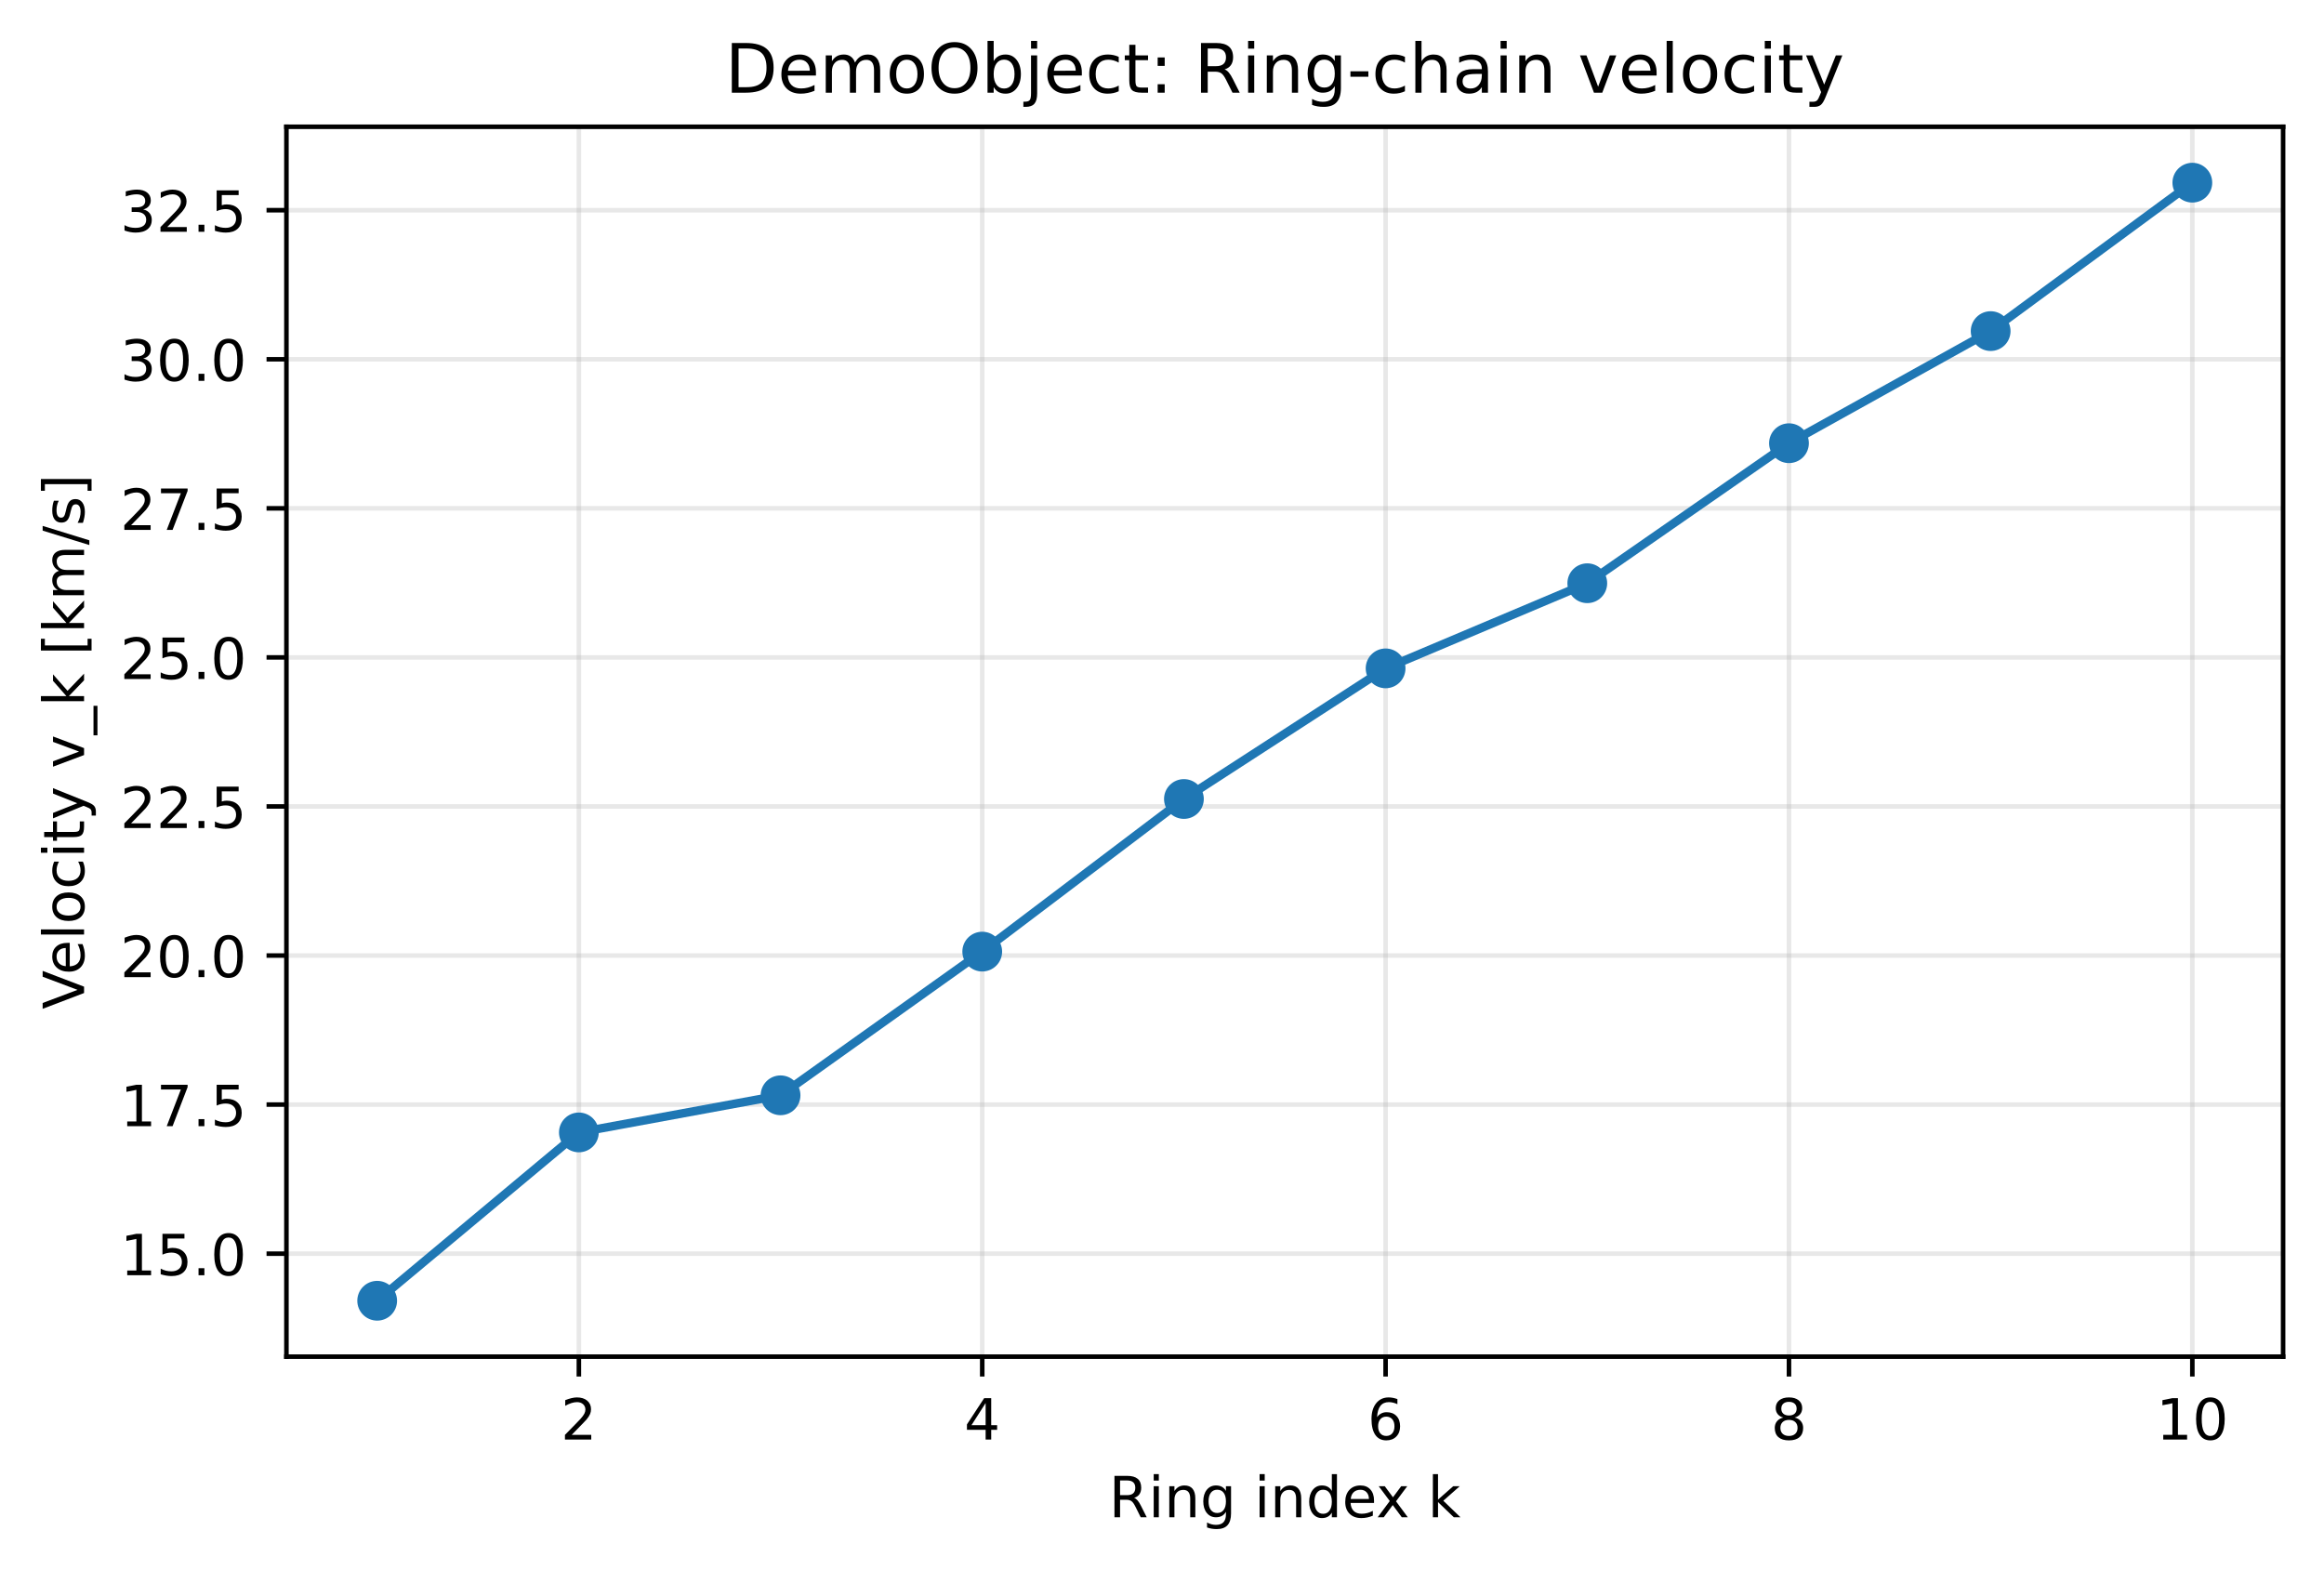
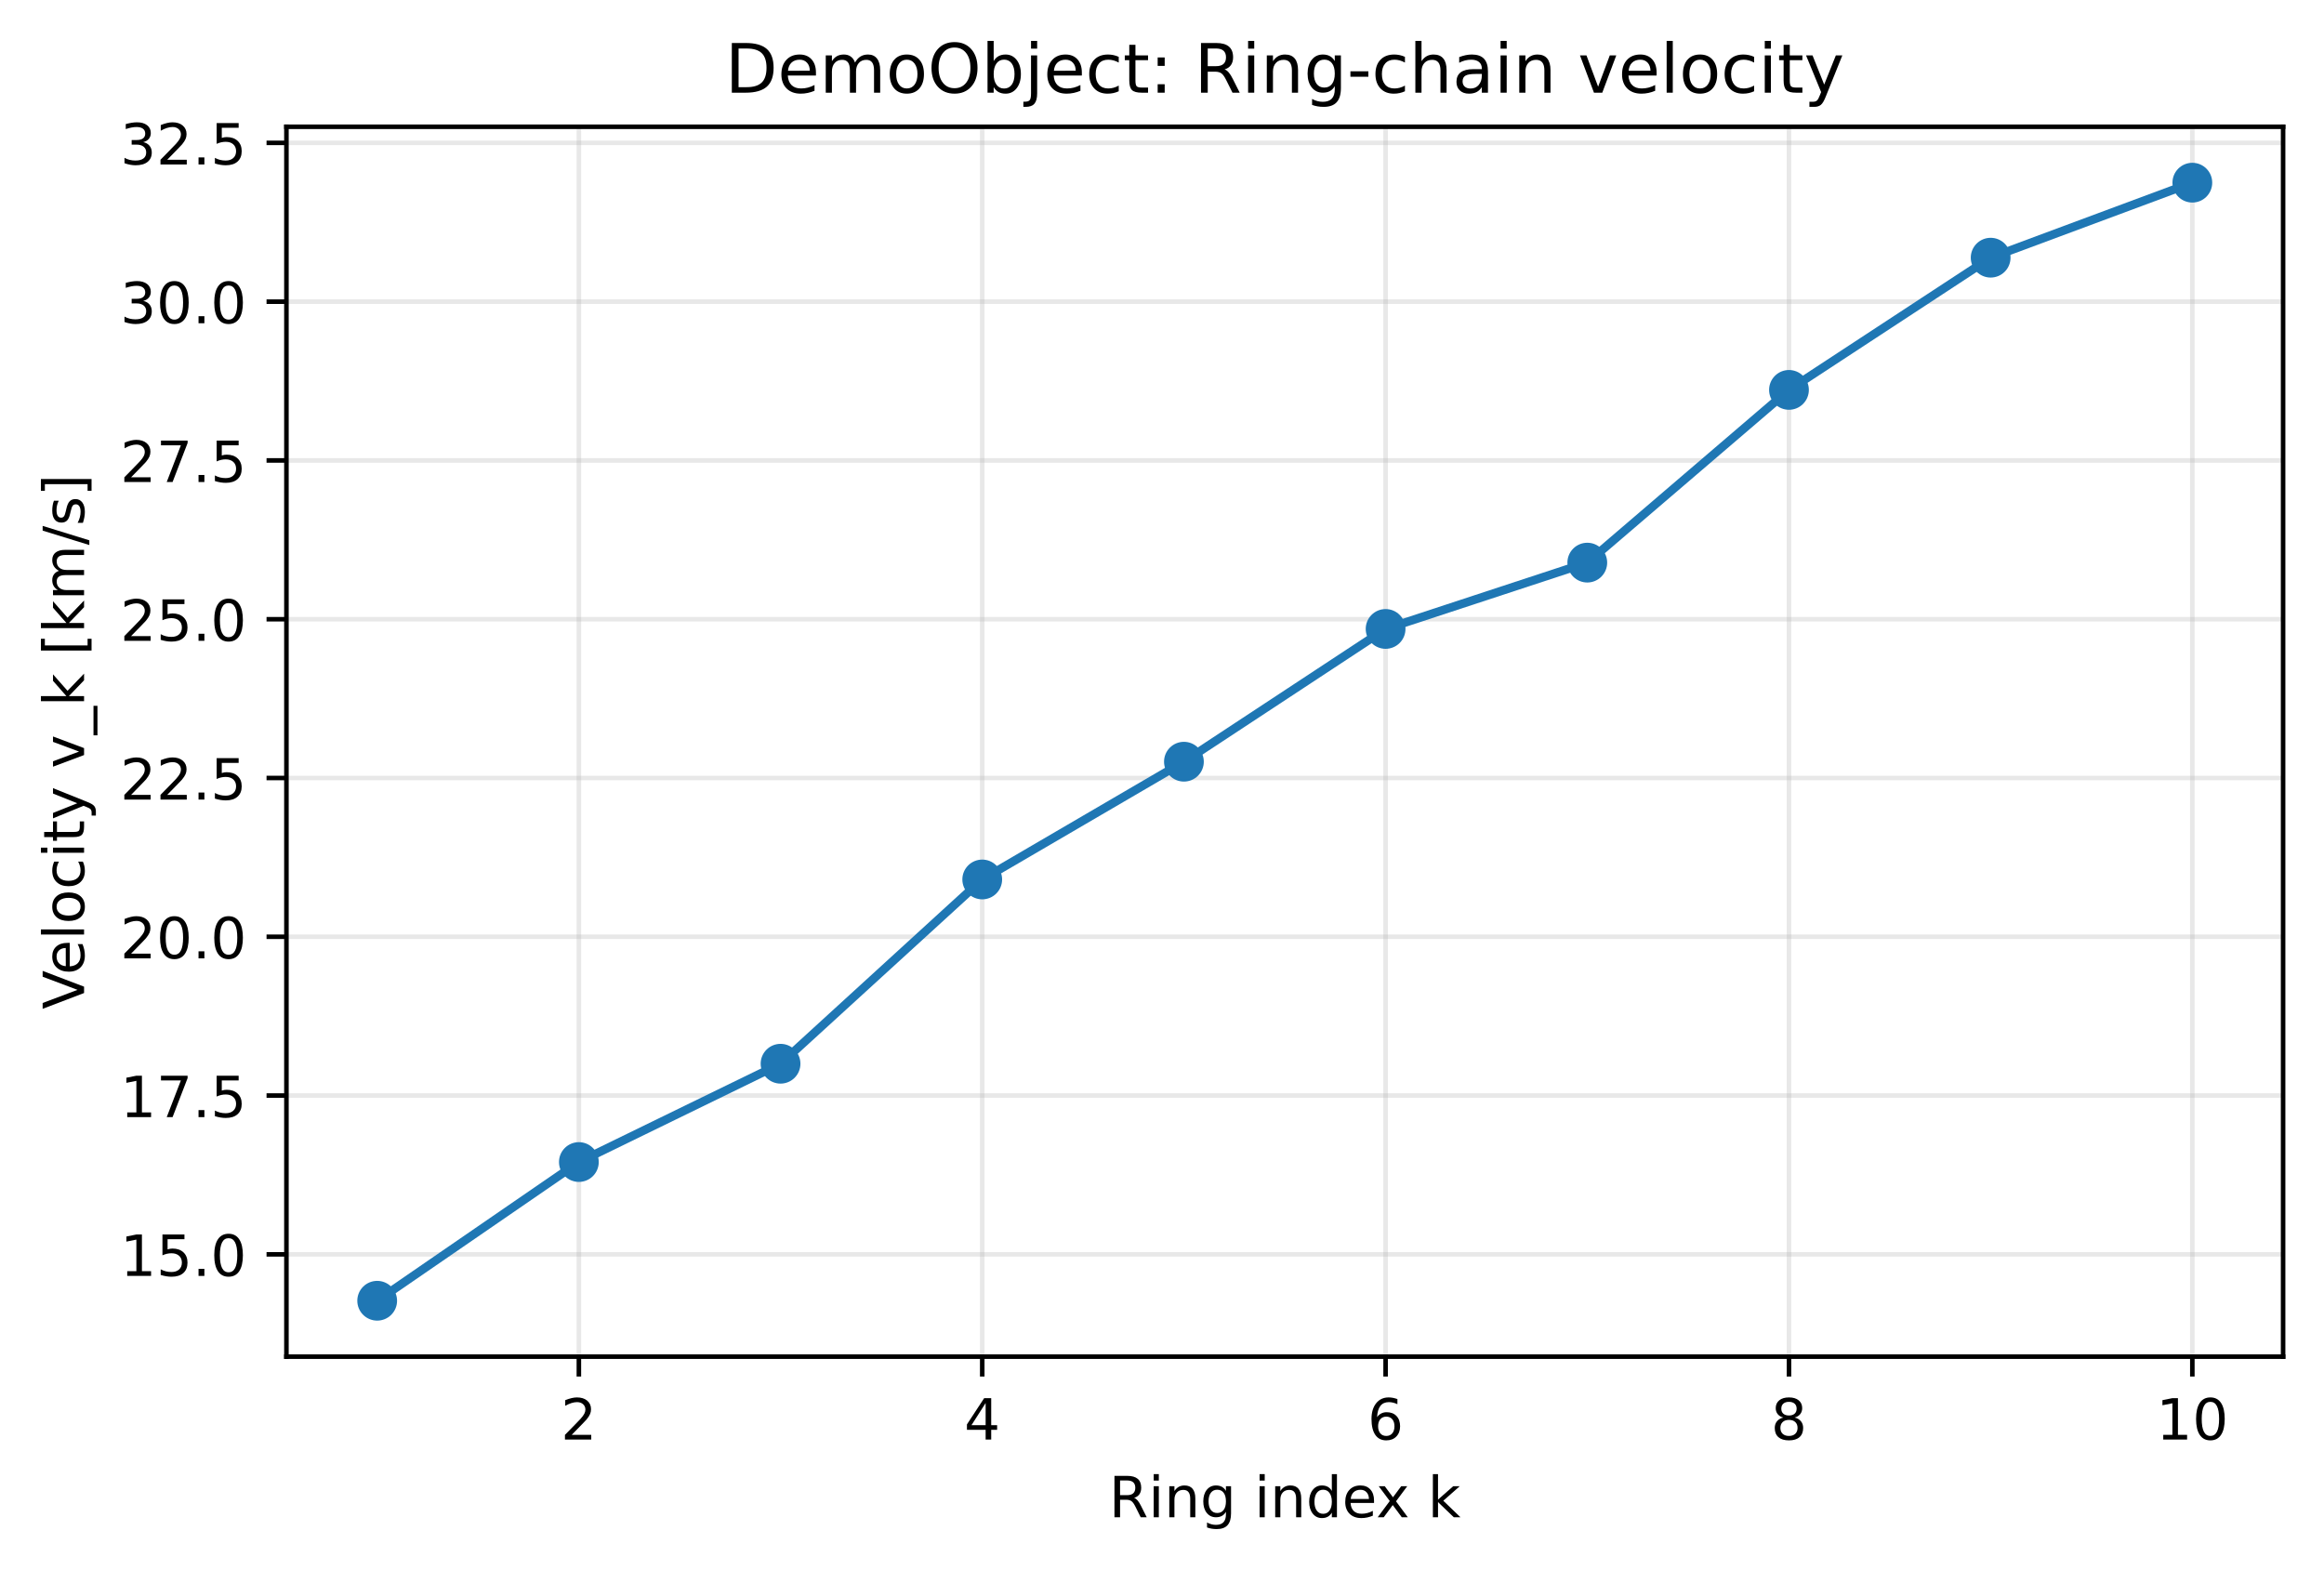
<svg xmlns="http://www.w3.org/2000/svg" xmlns:xlink="http://www.w3.org/1999/xlink" width="409.118pt" height="276.396pt" viewBox="0 0 409.118 276.396" version="1.1">
  <defs>
    <style type="text/css">*{stroke-linejoin: round; stroke-linecap: butt}</style>
  </defs>
  <g id="figure_1">
    <g id="patch_1">
      <path d="M 0 276.396  L 409.118 276.396  L 409.118 0  L 0 0  z " style="fill: #ffffff" />
    </g>
    <g id="axes_1">
      <g id="patch_2">
        <path d="M 50.422 238.84  L 401.918 238.84  L 401.918 22.318  L 50.422 22.318  z " style="fill: #ffffff" />
      </g>
      <g id="matplotlib.axis_1">
        <g id="xtick_1">
          <g id="line2d_1">
-             <path d="M 101.904 238.84  L 101.904 22.318  " clip-path="url(#pb5d3755592)" style="fill: none; stroke: #b0b0b0; stroke-opacity: 0.3; stroke-width: 0.8; stroke-linecap: square" />
+             <path d="M 101.904 238.84  L 101.904 22.318  " clip-path="url(#p0040f9e43a)" style="fill: none; stroke: #b0b0b0; stroke-opacity: 0.3; stroke-width: 0.8; stroke-linecap: square" />
          </g>
          <g id="line2d_2">
            <defs>
-               <path id="m903dc13c29" d="M 0 0  L 0 3.5  " style="stroke: #000000; stroke-width: 0.8" />
+               <path id="m82c2905ce2" d="M 0 0  L 0 3.5  " style="stroke: #000000; stroke-width: 0.8" />
            </defs>
            <g>
-               <use xlink:href="#m903dc13c29" x="101.904" y="238.84" style="stroke: #000000; stroke-width: 0.8" />
+               <use xlink:href="#m82c2905ce2" x="101.904" y="238.84" style="stroke: #000000; stroke-width: 0.8" />
            </g>
          </g>
          <g id="text_1">
            <g transform="translate(98.72237 253.4381) scale(0.1 -0.1)">
              <defs>
                <path id="DejaVuSans-32" d="M 1228 531  L 3431 531  L 3431 0  L 469 0  L 469 531  Q 828 903 1448 1529  Q 2069 2156 2228 2338  Q 2531 2678 2651 2914  Q 2772 3150 2772 3378  Q 2772 3750 2511 3984  Q 2250 4219 1831 4219  Q 1534 4219 1204 4116  Q 875 4013 500 3803  L 500 4441  Q 881 4594 1212 4672  Q 1544 4750 1819 4750  Q 2544 4750 2975 4387  Q 3406 4025 3406 3419  Q 3406 3131 3298 2873  Q 3191 2616 2906 2266  Q 2828 2175 2409 1742  Q 1991 1309 1228 531  z " transform="scale(0.015625)" />
              </defs>
              <use xlink:href="#DejaVuSans-32" />
            </g>
          </g>
        </g>
        <g id="xtick_2">
          <g id="line2d_3">
-             <path d="M 172.913 238.84  L 172.913 22.318  " clip-path="url(#pb5d3755592)" style="fill: none; stroke: #b0b0b0; stroke-opacity: 0.3; stroke-width: 0.8; stroke-linecap: square" />
+             <path d="M 172.913 238.84  L 172.913 22.318  " clip-path="url(#p0040f9e43a)" style="fill: none; stroke: #b0b0b0; stroke-opacity: 0.3; stroke-width: 0.8; stroke-linecap: square" />
          </g>
          <g id="line2d_4">
            <g>
-               <use xlink:href="#m903dc13c29" x="172.913" y="238.84" style="stroke: #000000; stroke-width: 0.8" />
+               <use xlink:href="#m82c2905ce2" x="172.913" y="238.84" style="stroke: #000000; stroke-width: 0.8" />
            </g>
          </g>
          <g id="text_2">
            <g transform="translate(169.7317 253.4381) scale(0.1 -0.1)">
              <defs>
                <path id="DejaVuSans-34" d="M 2419 4116  L 825 1625  L 2419 1625  L 2419 4116  z M 2253 4666  L 3047 4666  L 3047 1625  L 3713 1625  L 3713 1100  L 3047 1100  L 3047 0  L 2419 0  L 2419 1100  L 313 1100  L 313 1709  L 2253 4666  z " transform="scale(0.015625)" />
              </defs>
              <use xlink:href="#DejaVuSans-34" />
            </g>
          </g>
        </g>
        <g id="xtick_3">
          <g id="line2d_5">
-             <path d="M 243.922 238.84  L 243.922 22.318  " clip-path="url(#pb5d3755592)" style="fill: none; stroke: #b0b0b0; stroke-opacity: 0.3; stroke-width: 0.8; stroke-linecap: square" />
+             <path d="M 243.922 238.84  L 243.922 22.318  " clip-path="url(#p0040f9e43a)" style="fill: none; stroke: #b0b0b0; stroke-opacity: 0.3; stroke-width: 0.8; stroke-linecap: square" />
          </g>
          <g id="line2d_6">
            <g>
-               <use xlink:href="#m903dc13c29" x="243.922" y="238.84" style="stroke: #000000; stroke-width: 0.8" />
+               <use xlink:href="#m82c2905ce2" x="243.922" y="238.84" style="stroke: #000000; stroke-width: 0.8" />
            </g>
          </g>
          <g id="text_3">
            <g transform="translate(240.741 253.4381) scale(0.1 -0.1)">
              <defs>
                <path id="DejaVuSans-36" d="M 2113 2584  Q 1688 2584 1439 2293  Q 1191 2003 1191 1497  Q 1191 994 1439 701  Q 1688 409 2113 409  Q 2538 409 2786 701  Q 3034 994 3034 1497  Q 3034 2003 2786 2293  Q 2538 2584 2113 2584  z M 3366 4563  L 3366 3988  Q 3128 4100 2886 4159  Q 2644 4219 2406 4219  Q 1781 4219 1451 3797  Q 1122 3375 1075 2522  Q 1259 2794 1537 2939  Q 1816 3084 2150 3084  Q 2853 3084 3261 2657  Q 3669 2231 3669 1497  Q 3669 778 3244 343  Q 2819 -91 2113 -91  Q 1303 -91 875 529  Q 447 1150 447 2328  Q 447 3434 972 4092  Q 1497 4750 2381 4750  Q 2619 4750 2861 4703  Q 3103 4656 3366 4563  z " transform="scale(0.015625)" />
              </defs>
              <use xlink:href="#DejaVuSans-36" />
            </g>
          </g>
        </g>
        <g id="xtick_4">
          <g id="line2d_7">
-             <path d="M 314.932 238.84  L 314.932 22.318  " clip-path="url(#pb5d3755592)" style="fill: none; stroke: #b0b0b0; stroke-opacity: 0.3; stroke-width: 0.8; stroke-linecap: square" />
+             <path d="M 314.932 238.84  L 314.932 22.318  " clip-path="url(#p0040f9e43a)" style="fill: none; stroke: #b0b0b0; stroke-opacity: 0.3; stroke-width: 0.8; stroke-linecap: square" />
          </g>
          <g id="line2d_8">
            <g>
-               <use xlink:href="#m903dc13c29" x="314.932" y="238.84" style="stroke: #000000; stroke-width: 0.8" />
+               <use xlink:href="#m82c2905ce2" x="314.932" y="238.84" style="stroke: #000000; stroke-width: 0.8" />
            </g>
          </g>
          <g id="text_4">
            <g transform="translate(311.7503 253.4381) scale(0.1 -0.1)">
              <defs>
                <path id="DejaVuSans-38" d="M 2034 2216  Q 1584 2216 1326 1975  Q 1069 1734 1069 1313  Q 1069 891 1326 650  Q 1584 409 2034 409  Q 2484 409 2743 651  Q 3003 894 3003 1313  Q 3003 1734 2745 1975  Q 2488 2216 2034 2216  z M 1403 2484  Q 997 2584 770 2862  Q 544 3141 544 3541  Q 544 4100 942 4425  Q 1341 4750 2034 4750  Q 2731 4750 3128 4425  Q 3525 4100 3525 3541  Q 3525 3141 3298 2862  Q 3072 2584 2669 2484  Q 3125 2378 3379 2068  Q 3634 1759 3634 1313  Q 3634 634 3220 271  Q 2806 -91 2034 -91  Q 1263 -91 848 271  Q 434 634 434 1313  Q 434 1759 690 2068  Q 947 2378 1403 2484  z M 1172 3481  Q 1172 3119 1398 2916  Q 1625 2713 2034 2713  Q 2441 2713 2670 2916  Q 2900 3119 2900 3481  Q 2900 3844 2670 4047  Q 2441 4250 2034 4250  Q 1625 4250 1398 4047  Q 1172 3844 1172 3481  z " transform="scale(0.015625)" />
              </defs>
              <use xlink:href="#DejaVuSans-38" />
            </g>
          </g>
        </g>
        <g id="xtick_5">
          <g id="line2d_9">
-             <path d="M 385.941 238.84  L 385.941 22.318  " clip-path="url(#pb5d3755592)" style="fill: none; stroke: #b0b0b0; stroke-opacity: 0.3; stroke-width: 0.8; stroke-linecap: square" />
+             <path d="M 385.941 238.84  L 385.941 22.318  " clip-path="url(#p0040f9e43a)" style="fill: none; stroke: #b0b0b0; stroke-opacity: 0.3; stroke-width: 0.8; stroke-linecap: square" />
          </g>
          <g id="line2d_10">
            <g>
-               <use xlink:href="#m903dc13c29" x="385.941" y="238.84" style="stroke: #000000; stroke-width: 0.8" />
+               <use xlink:href="#m82c2905ce2" x="385.941" y="238.84" style="stroke: #000000; stroke-width: 0.8" />
            </g>
          </g>
          <g id="text_5">
            <g transform="translate(379.5783 253.4381) scale(0.1 -0.1)">
              <defs>
                <path id="DejaVuSans-31" d="M 794 531  L 1825 531  L 1825 4091  L 703 3866  L 703 4441  L 1819 4666  L 2450 4666  L 2450 531  L 3481 531  L 3481 0  L 794 0  L 794 531  z " transform="scale(0.015625)" />
                <path id="DejaVuSans-30" d="M 2034 4250  Q 1547 4250 1301 3770  Q 1056 3291 1056 2328  Q 1056 1369 1301 889  Q 1547 409 2034 409  Q 2525 409 2770 889  Q 3016 1369 3016 2328  Q 3016 3291 2770 3770  Q 2525 4250 2034 4250  z M 2034 4750  Q 2819 4750 3233 4129  Q 3647 3509 3647 2328  Q 3647 1150 3233 529  Q 2819 -91 2034 -91  Q 1250 -91 836 529  Q 422 1150 422 2328  Q 422 3509 836 4129  Q 1250 4750 2034 4750  z " transform="scale(0.015625)" />
              </defs>
              <use xlink:href="#DejaVuSans-31" />
              <use xlink:href="#DejaVuSans-30" transform="translate(63.62305 0)" />
            </g>
          </g>
        </g>
        <g id="text_6">
          <g transform="translate(195.2098 267.1163) scale(0.1 -0.1)">
            <defs>
              <path id="DejaVuSans-52" d="M 2841 2188  Q 3044 2119 3236 1894  Q 3428 1669 3622 1275  L 4263 0  L 3584 0  L 2988 1197  Q 2756 1666 2539 1819  Q 2322 1972 1947 1972  L 1259 1972  L 1259 0  L 628 0  L 628 4666  L 2053 4666  Q 2853 4666 3247 4331  Q 3641 3997 3641 3322  Q 3641 2881 3436 2590  Q 3231 2300 2841 2188  z M 1259 4147  L 1259 2491  L 2053 2491  Q 2509 2491 2742 2702  Q 2975 2913 2975 3322  Q 2975 3731 2742 3939  Q 2509 4147 2053 4147  L 1259 4147  z " transform="scale(0.015625)" />
              <path id="DejaVuSans-69" d="M 603 3500  L 1178 3500  L 1178 0  L 603 0  L 603 3500  z M 603 4863  L 1178 4863  L 1178 4134  L 603 4134  L 603 4863  z " transform="scale(0.015625)" />
              <path id="DejaVuSans-6e" d="M 3513 2113  L 3513 0  L 2938 0  L 2938 2094  Q 2938 2591 2744 2837  Q 2550 3084 2163 3084  Q 1697 3084 1428 2787  Q 1159 2491 1159 1978  L 1159 0  L 581 0  L 581 3500  L 1159 3500  L 1159 2956  Q 1366 3272 1645 3428  Q 1925 3584 2291 3584  Q 2894 3584 3203 3211  Q 3513 2838 3513 2113  z " transform="scale(0.015625)" />
              <path id="DejaVuSans-67" d="M 2906 1791  Q 2906 2416 2648 2759  Q 2391 3103 1925 3103  Q 1463 3103 1205 2759  Q 947 2416 947 1791  Q 947 1169 1205 825  Q 1463 481 1925 481  Q 2391 481 2648 825  Q 2906 1169 2906 1791  z M 3481 434  Q 3481 -459 3084 -895  Q 2688 -1331 1869 -1331  Q 1566 -1331 1297 -1286  Q 1028 -1241 775 -1147  L 775 -588  Q 1028 -725 1275 -790  Q 1522 -856 1778 -856  Q 2344 -856 2625 -561  Q 2906 -266 2906 331  L 2906 616  Q 2728 306 2450 153  Q 2172 0 1784 0  Q 1141 0 747 490  Q 353 981 353 1791  Q 353 2603 747 3093  Q 1141 3584 1784 3584  Q 2172 3584 2450 3431  Q 2728 3278 2906 2969  L 2906 3500  L 3481 3500  L 3481 434  z " transform="scale(0.015625)" />
              <path id="DejaVuSans-20" transform="scale(0.015625)" />
              <path id="DejaVuSans-64" d="M 2906 2969  L 2906 4863  L 3481 4863  L 3481 0  L 2906 0  L 2906 525  Q 2725 213 2448 61  Q 2172 -91 1784 -91  Q 1150 -91 751 415  Q 353 922 353 1747  Q 353 2572 751 3078  Q 1150 3584 1784 3584  Q 2172 3584 2448 3432  Q 2725 3281 2906 2969  z M 947 1747  Q 947 1113 1208 752  Q 1469 391 1925 391  Q 2381 391 2643 752  Q 2906 1113 2906 1747  Q 2906 2381 2643 2742  Q 2381 3103 1925 3103  Q 1469 3103 1208 2742  Q 947 2381 947 1747  z " transform="scale(0.015625)" />
              <path id="DejaVuSans-65" d="M 3597 1894  L 3597 1613  L 953 1613  Q 991 1019 1311 708  Q 1631 397 2203 397  Q 2534 397 2845 478  Q 3156 559 3463 722  L 3463 178  Q 3153 47 2828 -22  Q 2503 -91 2169 -91  Q 1331 -91 842 396  Q 353 884 353 1716  Q 353 2575 817 3079  Q 1281 3584 2069 3584  Q 2775 3584 3186 3129  Q 3597 2675 3597 1894  z M 3022 2063  Q 3016 2534 2758 2815  Q 2500 3097 2075 3097  Q 1594 3097 1305 2825  Q 1016 2553 972 2059  L 3022 2063  z " transform="scale(0.015625)" />
              <path id="DejaVuSans-78" d="M 3513 3500  L 2247 1797  L 3578 0  L 2900 0  L 1881 1375  L 863 0  L 184 0  L 1544 1831  L 300 3500  L 978 3500  L 1906 2253  L 2834 3500  L 3513 3500  z " transform="scale(0.015625)" />
              <path id="DejaVuSans-6b" d="M 581 4863  L 1159 4863  L 1159 1991  L 2875 3500  L 3609 3500  L 1753 1863  L 3688 0  L 2938 0  L 1159 1709  L 1159 0  L 581 0  L 581 4863  z " transform="scale(0.015625)" />
            </defs>
            <use xlink:href="#DejaVuSans-52" />
            <use xlink:href="#DejaVuSans-69" transform="translate(69.48242 0)" />
            <use xlink:href="#DejaVuSans-6e" transform="translate(97.26562 0)" />
            <use xlink:href="#DejaVuSans-67" transform="translate(160.6445 0)" />
            <use xlink:href="#DejaVuSans-20" transform="translate(224.1211 0)" />
            <use xlink:href="#DejaVuSans-69" transform="translate(255.9082 0)" />
            <use xlink:href="#DejaVuSans-6e" transform="translate(283.6914 0)" />
            <use xlink:href="#DejaVuSans-64" transform="translate(347.0703 0)" />
            <use xlink:href="#DejaVuSans-65" transform="translate(410.5469 0)" />
            <use xlink:href="#DejaVuSans-78" transform="translate(470.3203 0)" />
            <use xlink:href="#DejaVuSans-20" transform="translate(529.5 0)" />
            <use xlink:href="#DejaVuSans-6b" transform="translate(561.2871 0)" />
          </g>
        </g>
      </g>
      <g id="matplotlib.axis_2">
        <g id="ytick_1">
          <g id="line2d_11">
-             <path d="M 50.422 220.708  L 401.918 220.708  " clip-path="url(#pb5d3755592)" style="fill: none; stroke: #b0b0b0; stroke-opacity: 0.3; stroke-width: 0.8; stroke-linecap: square" />
+             <path d="M 50.422 220.828  L 401.918 220.828  " clip-path="url(#p0040f9e43a)" style="fill: none; stroke: #b0b0b0; stroke-opacity: 0.3; stroke-width: 0.8; stroke-linecap: square" />
          </g>
          <g id="line2d_12">
            <defs>
-               <path id="m03e1b8c857" d="M 0 0  L -3.5 0  " style="stroke: #000000; stroke-width: 0.8" />
+               <path id="m5815586da4" d="M 0 0  L -3.5 0  " style="stroke: #000000; stroke-width: 0.8" />
            </defs>
            <g>
-               <use xlink:href="#m03e1b8c857" x="50.422" y="220.708" style="stroke: #000000; stroke-width: 0.8" />
+               <use xlink:href="#m5815586da4" x="50.422" y="220.828" style="stroke: #000000; stroke-width: 0.8" />
            </g>
          </g>
          <g id="text_7">
-             <g transform="translate(21.15625 224.5075) scale(0.1 -0.1)">
+             <g transform="translate(21.15625 224.6269) scale(0.1 -0.1)">
              <defs>
                <path id="DejaVuSans-35" d="M 691 4666  L 3169 4666  L 3169 4134  L 1269 4134  L 1269 2991  Q 1406 3038 1543 3061  Q 1681 3084 1819 3084  Q 2600 3084 3056 2656  Q 3513 2228 3513 1497  Q 3513 744 3044 326  Q 2575 -91 1722 -91  Q 1428 -91 1123 -41  Q 819 9 494 109  L 494 744  Q 775 591 1075 516  Q 1375 441 1709 441  Q 2250 441 2565 725  Q 2881 1009 2881 1497  Q 2881 1984 2565 2268  Q 2250 2553 1709 2553  Q 1456 2553 1204 2497  Q 953 2441 691 2322  L 691 4666  z " transform="scale(0.015625)" />
                <path id="DejaVuSans-2e" d="M 684 794  L 1344 794  L 1344 0  L 684 0  L 684 794  z " transform="scale(0.015625)" />
              </defs>
              <use xlink:href="#DejaVuSans-31" />
              <use xlink:href="#DejaVuSans-35" transform="translate(63.62305 0)" />
              <use xlink:href="#DejaVuSans-2e" transform="translate(127.2461 0)" />
              <use xlink:href="#DejaVuSans-30" transform="translate(159.0332 0)" />
            </g>
          </g>
        </g>
        <g id="ytick_2">
          <g id="line2d_13">
-             <path d="M 50.422 194.465  L 401.918 194.465  " clip-path="url(#pb5d3755592)" style="fill: none; stroke: #b0b0b0; stroke-opacity: 0.3; stroke-width: 0.8; stroke-linecap: square" />
+             <path d="M 50.422 192.874  L 401.918 192.874  " clip-path="url(#p0040f9e43a)" style="fill: none; stroke: #b0b0b0; stroke-opacity: 0.3; stroke-width: 0.8; stroke-linecap: square" />
          </g>
          <g id="line2d_14">
            <g>
-               <use xlink:href="#m03e1b8c857" x="50.422" y="194.465" style="stroke: #000000; stroke-width: 0.8" />
+               <use xlink:href="#m5815586da4" x="50.422" y="192.874" style="stroke: #000000; stroke-width: 0.8" />
            </g>
          </g>
          <g id="text_8">
-             <g transform="translate(21.15625 198.2642) scale(0.1 -0.1)">
+             <g transform="translate(21.15625 196.6735) scale(0.1 -0.1)">
              <defs>
                <path id="DejaVuSans-37" d="M 525 4666  L 3525 4666  L 3525 4397  L 1831 0  L 1172 0  L 2766 4134  L 525 4134  L 525 4666  z " transform="scale(0.015625)" />
              </defs>
              <use xlink:href="#DejaVuSans-31" />
              <use xlink:href="#DejaVuSans-37" transform="translate(63.62305 0)" />
              <use xlink:href="#DejaVuSans-2e" transform="translate(127.2461 0)" />
              <use xlink:href="#DejaVuSans-35" transform="translate(159.0332 0)" />
            </g>
          </g>
        </g>
        <g id="ytick_3">
          <g id="line2d_15">
-             <path d="M 50.422 168.222  L 401.918 168.222  " clip-path="url(#pb5d3755592)" style="fill: none; stroke: #b0b0b0; stroke-opacity: 0.3; stroke-width: 0.8; stroke-linecap: square" />
+             <path d="M 50.422 164.921  L 401.918 164.921  " clip-path="url(#p0040f9e43a)" style="fill: none; stroke: #b0b0b0; stroke-opacity: 0.3; stroke-width: 0.8; stroke-linecap: square" />
          </g>
          <g id="line2d_16">
            <g>
-               <use xlink:href="#m03e1b8c857" x="50.422" y="168.222" style="stroke: #000000; stroke-width: 0.8" />
+               <use xlink:href="#m5815586da4" x="50.422" y="164.921" style="stroke: #000000; stroke-width: 0.8" />
            </g>
          </g>
          <g id="text_9">
-             <g transform="translate(21.15625 172.0209) scale(0.1 -0.1)">
+             <g transform="translate(21.15625 168.7202) scale(0.1 -0.1)">
              <use xlink:href="#DejaVuSans-32" />
              <use xlink:href="#DejaVuSans-30" transform="translate(63.62305 0)" />
              <use xlink:href="#DejaVuSans-2e" transform="translate(127.2461 0)" />
              <use xlink:href="#DejaVuSans-30" transform="translate(159.0332 0)" />
            </g>
          </g>
        </g>
        <g id="ytick_4">
          <g id="line2d_17">
-             <path d="M 50.422 141.978  L 401.918 141.978  " clip-path="url(#pb5d3755592)" style="fill: none; stroke: #b0b0b0; stroke-opacity: 0.3; stroke-width: 0.8; stroke-linecap: square" />
+             <path d="M 50.422 136.968  L 401.918 136.968  " clip-path="url(#p0040f9e43a)" style="fill: none; stroke: #b0b0b0; stroke-opacity: 0.3; stroke-width: 0.8; stroke-linecap: square" />
          </g>
          <g id="line2d_18">
            <g>
-               <use xlink:href="#m03e1b8c857" x="50.422" y="141.978" style="stroke: #000000; stroke-width: 0.8" />
+               <use xlink:href="#m5815586da4" x="50.422" y="136.968" style="stroke: #000000; stroke-width: 0.8" />
            </g>
          </g>
          <g id="text_10">
-             <g transform="translate(21.15625 145.7776) scale(0.1 -0.1)">
+             <g transform="translate(21.15625 140.7668) scale(0.1 -0.1)">
              <use xlink:href="#DejaVuSans-32" />
              <use xlink:href="#DejaVuSans-32" transform="translate(63.62305 0)" />
              <use xlink:href="#DejaVuSans-2e" transform="translate(127.2461 0)" />
              <use xlink:href="#DejaVuSans-35" transform="translate(159.0332 0)" />
            </g>
          </g>
        </g>
        <g id="ytick_5">
          <g id="line2d_19">
-             <path d="M 50.422 115.735  L 401.918 115.735  " clip-path="url(#pb5d3755592)" style="fill: none; stroke: #b0b0b0; stroke-opacity: 0.3; stroke-width: 0.8; stroke-linecap: square" />
+             <path d="M 50.422 109.014  L 401.918 109.014  " clip-path="url(#p0040f9e43a)" style="fill: none; stroke: #b0b0b0; stroke-opacity: 0.3; stroke-width: 0.8; stroke-linecap: square" />
          </g>
          <g id="line2d_20">
            <g>
-               <use xlink:href="#m03e1b8c857" x="50.422" y="115.735" style="stroke: #000000; stroke-width: 0.8" />
+               <use xlink:href="#m5815586da4" x="50.422" y="109.014" style="stroke: #000000; stroke-width: 0.8" />
            </g>
          </g>
          <g id="text_11">
-             <g transform="translate(21.15625 119.5344) scale(0.1 -0.1)">
+             <g transform="translate(21.15625 112.8135) scale(0.1 -0.1)">
              <use xlink:href="#DejaVuSans-32" />
              <use xlink:href="#DejaVuSans-35" transform="translate(63.62305 0)" />
              <use xlink:href="#DejaVuSans-2e" transform="translate(127.2461 0)" />
              <use xlink:href="#DejaVuSans-30" transform="translate(159.0332 0)" />
            </g>
          </g>
        </g>
        <g id="ytick_6">
          <g id="line2d_21">
-             <path d="M 50.422 89.492  L 401.918 89.492  " clip-path="url(#pb5d3755592)" style="fill: none; stroke: #b0b0b0; stroke-opacity: 0.3; stroke-width: 0.8; stroke-linecap: square" />
+             <path d="M 50.422 81.061  L 401.918 81.061  " clip-path="url(#p0040f9e43a)" style="fill: none; stroke: #b0b0b0; stroke-opacity: 0.3; stroke-width: 0.8; stroke-linecap: square" />
          </g>
          <g id="line2d_22">
            <g>
-               <use xlink:href="#m03e1b8c857" x="50.422" y="89.492" style="stroke: #000000; stroke-width: 0.8" />
+               <use xlink:href="#m5815586da4" x="50.422" y="81.061" style="stroke: #000000; stroke-width: 0.8" />
            </g>
          </g>
          <g id="text_12">
-             <g transform="translate(21.15625 93.29106) scale(0.1 -0.1)">
+             <g transform="translate(21.15625 84.86011) scale(0.1 -0.1)">
              <use xlink:href="#DejaVuSans-32" />
              <use xlink:href="#DejaVuSans-37" transform="translate(63.62305 0)" />
              <use xlink:href="#DejaVuSans-2e" transform="translate(127.2461 0)" />
              <use xlink:href="#DejaVuSans-35" transform="translate(159.0332 0)" />
            </g>
          </g>
        </g>
        <g id="ytick_7">
          <g id="line2d_23">
-             <path d="M 50.422 63.249  L 401.918 63.249  " clip-path="url(#pb5d3755592)" style="fill: none; stroke: #b0b0b0; stroke-opacity: 0.3; stroke-width: 0.8; stroke-linecap: square" />
+             <path d="M 50.422 53.108  L 401.918 53.108  " clip-path="url(#p0040f9e43a)" style="fill: none; stroke: #b0b0b0; stroke-opacity: 0.3; stroke-width: 0.8; stroke-linecap: square" />
          </g>
          <g id="line2d_24">
            <g>
-               <use xlink:href="#m03e1b8c857" x="50.422" y="63.249" style="stroke: #000000; stroke-width: 0.8" />
+               <use xlink:href="#m5815586da4" x="50.422" y="53.108" style="stroke: #000000; stroke-width: 0.8" />
            </g>
          </g>
          <g id="text_13">
-             <g transform="translate(21.15625 67.04777) scale(0.1 -0.1)">
+             <g transform="translate(21.15625 56.90676) scale(0.1 -0.1)">
              <defs>
                <path id="DejaVuSans-33" d="M 2597 2516  Q 3050 2419 3304 2112  Q 3559 1806 3559 1356  Q 3559 666 3084 287  Q 2609 -91 1734 -91  Q 1441 -91 1130 -33  Q 819 25 488 141  L 488 750  Q 750 597 1062 519  Q 1375 441 1716 441  Q 2309 441 2620 675  Q 2931 909 2931 1356  Q 2931 1769 2642 2001  Q 2353 2234 1838 2234  L 1294 2234  L 1294 2753  L 1863 2753  Q 2328 2753 2575 2939  Q 2822 3125 2822 3475  Q 2822 3834 2567 4026  Q 2313 4219 1838 4219  Q 1578 4219 1281 4162  Q 984 4106 628 3988  L 628 4550  Q 988 4650 1302 4700  Q 1616 4750 1894 4750  Q 2613 4750 3031 4423  Q 3450 4097 3450 3541  Q 3450 3153 3228 2886  Q 3006 2619 2597 2516  z " transform="scale(0.015625)" />
              </defs>
              <use xlink:href="#DejaVuSans-33" />
              <use xlink:href="#DejaVuSans-30" transform="translate(63.62305 0)" />
              <use xlink:href="#DejaVuSans-2e" transform="translate(127.2461 0)" />
              <use xlink:href="#DejaVuSans-30" transform="translate(159.0332 0)" />
            </g>
          </g>
        </g>
        <g id="ytick_8">
          <g id="line2d_25">
-             <path d="M 50.422 37.005  L 401.918 37.005  " clip-path="url(#pb5d3755592)" style="fill: none; stroke: #b0b0b0; stroke-opacity: 0.3; stroke-width: 0.8; stroke-linecap: square" />
+             <path d="M 50.422 25.154  L 401.918 25.154  " clip-path="url(#p0040f9e43a)" style="fill: none; stroke: #b0b0b0; stroke-opacity: 0.3; stroke-width: 0.8; stroke-linecap: square" />
          </g>
          <g id="line2d_26">
            <g>
-               <use xlink:href="#m03e1b8c857" x="50.422" y="37.005" style="stroke: #000000; stroke-width: 0.8" />
+               <use xlink:href="#m5815586da4" x="50.422" y="25.154" style="stroke: #000000; stroke-width: 0.8" />
            </g>
          </g>
          <g id="text_14">
-             <g transform="translate(21.15625 40.80448) scale(0.1 -0.1)">
+             <g transform="translate(21.15625 28.95341) scale(0.1 -0.1)">
              <use xlink:href="#DejaVuSans-33" />
              <use xlink:href="#DejaVuSans-32" transform="translate(63.62305 0)" />
              <use xlink:href="#DejaVuSans-2e" transform="translate(127.2461 0)" />
              <use xlink:href="#DejaVuSans-35" transform="translate(159.0332 0)" />
            </g>
          </g>
        </g>
        <g id="text_15">
          <g transform="translate(14.79844 177.6836) rotate(-90) scale(0.1 -0.1)">
            <defs>
              <path id="DejaVuSans-56" d="M 1831 0  L 50 4666  L 709 4666  L 2188 738  L 3669 4666  L 4325 4666  L 2547 0  L 1831 0  z " transform="scale(0.015625)" />
              <path id="DejaVuSans-6c" d="M 603 4863  L 1178 4863  L 1178 0  L 603 0  L 603 4863  z " transform="scale(0.015625)" />
              <path id="DejaVuSans-6f" d="M 1959 3097  Q 1497 3097 1228 2736  Q 959 2375 959 1747  Q 959 1119 1226 758  Q 1494 397 1959 397  Q 2419 397 2687 759  Q 2956 1122 2956 1747  Q 2956 2369 2687 2733  Q 2419 3097 1959 3097  z M 1959 3584  Q 2709 3584 3137 3096  Q 3566 2609 3566 1747  Q 3566 888 3137 398  Q 2709 -91 1959 -91  Q 1206 -91 779 398  Q 353 888 353 1747  Q 353 2609 779 3096  Q 1206 3584 1959 3584  z " transform="scale(0.015625)" />
              <path id="DejaVuSans-63" d="M 3122 3366  L 3122 2828  Q 2878 2963 2633 3030  Q 2388 3097 2138 3097  Q 1578 3097 1268 2742  Q 959 2388 959 1747  Q 959 1106 1268 751  Q 1578 397 2138 397  Q 2388 397 2633 464  Q 2878 531 3122 666  L 3122 134  Q 2881 22 2623 -34  Q 2366 -91 2075 -91  Q 1284 -91 818 406  Q 353 903 353 1747  Q 353 2603 823 3093  Q 1294 3584 2113 3584  Q 2378 3584 2631 3529  Q 2884 3475 3122 3366  z " transform="scale(0.015625)" />
              <path id="DejaVuSans-74" d="M 1172 4494  L 1172 3500  L 2356 3500  L 2356 3053  L 1172 3053  L 1172 1153  Q 1172 725 1289 603  Q 1406 481 1766 481  L 2356 481  L 2356 0  L 1766 0  Q 1100 0 847 248  Q 594 497 594 1153  L 594 3053  L 172 3053  L 172 3500  L 594 3500  L 594 4494  L 1172 4494  z " transform="scale(0.015625)" />
              <path id="DejaVuSans-79" d="M 2059 -325  Q 1816 -950 1584 -1140  Q 1353 -1331 966 -1331  L 506 -1331  L 506 -850  L 844 -850  Q 1081 -850 1212 -737  Q 1344 -625 1503 -206  L 1606 56  L 191 3500  L 800 3500  L 1894 763  L 2988 3500  L 3597 3500  L 2059 -325  z " transform="scale(0.015625)" />
              <path id="DejaVuSans-76" d="M 191 3500  L 800 3500  L 1894 563  L 2988 3500  L 3597 3500  L 2284 0  L 1503 0  L 191 3500  z " transform="scale(0.015625)" />
              <path id="DejaVuSans-5f" d="M 3263 -1063  L 3263 -1509  L -63 -1509  L -63 -1063  L 3263 -1063  z " transform="scale(0.015625)" />
              <path id="DejaVuSans-5b" d="M 550 4863  L 1875 4863  L 1875 4416  L 1125 4416  L 1125 -397  L 1875 -397  L 1875 -844  L 550 -844  L 550 4863  z " transform="scale(0.015625)" />
              <path id="DejaVuSans-6d" d="M 3328 2828  Q 3544 3216 3844 3400  Q 4144 3584 4550 3584  Q 5097 3584 5394 3201  Q 5691 2819 5691 2113  L 5691 0  L 5113 0  L 5113 2094  Q 5113 2597 4934 2840  Q 4756 3084 4391 3084  Q 3944 3084 3684 2787  Q 3425 2491 3425 1978  L 3425 0  L 2847 0  L 2847 2094  Q 2847 2600 2669 2842  Q 2491 3084 2119 3084  Q 1678 3084 1418 2786  Q 1159 2488 1159 1978  L 1159 0  L 581 0  L 581 3500  L 1159 3500  L 1159 2956  Q 1356 3278 1631 3431  Q 1906 3584 2284 3584  Q 2666 3584 2933 3390  Q 3200 3197 3328 2828  z " transform="scale(0.015625)" />
              <path id="DejaVuSans-2f" d="M 1625 4666  L 2156 4666  L 531 -594  L 0 -594  L 1625 4666  z " transform="scale(0.015625)" />
              <path id="DejaVuSans-73" d="M 2834 3397  L 2834 2853  Q 2591 2978 2328 3040  Q 2066 3103 1784 3103  Q 1356 3103 1142 2972  Q 928 2841 928 2578  Q 928 2378 1081 2264  Q 1234 2150 1697 2047  L 1894 2003  Q 2506 1872 2764 1633  Q 3022 1394 3022 966  Q 3022 478 2636 193  Q 2250 -91 1575 -91  Q 1294 -91 989 -36  Q 684 19 347 128  L 347 722  Q 666 556 975 473  Q 1284 391 1588 391  Q 1994 391 2212 530  Q 2431 669 2431 922  Q 2431 1156 2273 1281  Q 2116 1406 1581 1522  L 1381 1569  Q 847 1681 609 1914  Q 372 2147 372 2553  Q 372 3047 722 3315  Q 1072 3584 1716 3584  Q 2034 3584 2315 3537  Q 2597 3491 2834 3397  z " transform="scale(0.015625)" />
              <path id="DejaVuSans-5d" d="M 1947 4863  L 1947 -844  L 622 -844  L 622 -397  L 1369 -397  L 1369 4416  L 622 4416  L 622 4863  L 1947 4863  z " transform="scale(0.015625)" />
            </defs>
            <use xlink:href="#DejaVuSans-56" />
            <use xlink:href="#DejaVuSans-65" transform="translate(60.6582 0)" />
            <use xlink:href="#DejaVuSans-6c" transform="translate(122.1816 0)" />
            <use xlink:href="#DejaVuSans-6f" transform="translate(149.9648 0)" />
            <use xlink:href="#DejaVuSans-63" transform="translate(211.1465 0)" />
            <use xlink:href="#DejaVuSans-69" transform="translate(266.127 0)" />
            <use xlink:href="#DejaVuSans-74" transform="translate(293.9102 0)" />
            <use xlink:href="#DejaVuSans-79" transform="translate(333.1191 0)" />
            <use xlink:href="#DejaVuSans-20" transform="translate(392.2988 0)" />
            <use xlink:href="#DejaVuSans-76" transform="translate(424.0859 0)" />
            <use xlink:href="#DejaVuSans-5f" transform="translate(483.2656 0)" />
            <use xlink:href="#DejaVuSans-6b" transform="translate(533.2656 0)" />
            <use xlink:href="#DejaVuSans-20" transform="translate(591.1758 0)" />
            <use xlink:href="#DejaVuSans-5b" transform="translate(622.9629 0)" />
            <use xlink:href="#DejaVuSans-6b" transform="translate(661.9766 0)" />
            <use xlink:href="#DejaVuSans-6d" transform="translate(719.8867 0)" />
            <use xlink:href="#DejaVuSans-2f" transform="translate(817.2988 0)" />
            <use xlink:href="#DejaVuSans-73" transform="translate(850.9902 0)" />
            <use xlink:href="#DejaVuSans-5d" transform="translate(903.0898 0)" />
          </g>
        </g>
      </g>
      <g id="line2d_27">
-         <path d="M 66.399 228.998  L 101.904 199.364  L 137.408 192.83  L 172.913 167.531  L 208.418 140.664  L 243.922 117.667  L 279.427 102.679  L 314.932 78.028  L 350.436 58.291  L 385.941 32.16  " clip-path="url(#pb5d3755592)" style="fill: none; stroke: #1f77b4; stroke-width: 1.5; stroke-linecap: square" />
+         <path d="M 66.399 228.998  L 101.904 204.579  L 137.408 187.271  L 172.913 154.831  L 208.418 134.098  L 243.922 110.725  L 279.427 99.051  L 314.932 68.641  L 350.436 45.365  L 385.941 32.16  " clip-path="url(#p0040f9e43a)" style="fill: none; stroke: #1f77b4; stroke-width: 1.5; stroke-linecap: square" />
        <defs>
-           <path id="m6204e50579" d="M 0 3  C 0.796 3 1.559 2.684 2.121 2.121  C 2.684 1.559 3 0.796 3 0  C 3 -0.796 2.684 -1.559 2.121 -2.121  C 1.559 -2.684 0.796 -3 0 -3  C -0.796 -3 -1.559 -2.684 -2.121 -2.121  C -2.684 -1.559 -3 -0.796 -3 0  C -3 0.796 -2.684 1.559 -2.121 2.121  C -1.559 2.684 -0.796 3 0 3  z " style="stroke: #1f77b4" />
+           <path id="m34128c98b3" d="M 0 3  C 0.796 3 1.559 2.684 2.121 2.121  C 2.684 1.559 3 0.796 3 0  C 3 -0.796 2.684 -1.559 2.121 -2.121  C 1.559 -2.684 0.796 -3 0 -3  C -0.796 -3 -1.559 -2.684 -2.121 -2.121  C -2.684 -1.559 -3 -0.796 -3 0  C -3 0.796 -2.684 1.559 -2.121 2.121  C -1.559 2.684 -0.796 3 0 3  z " style="stroke: #1f77b4" />
        </defs>
-         <g clip-path="url(#pb5d3755592)">
-           <use xlink:href="#m6204e50579" x="66.399" y="228.998" style="fill: #1f77b4; stroke: #1f77b4" />
-           <use xlink:href="#m6204e50579" x="101.904" y="199.364" style="fill: #1f77b4; stroke: #1f77b4" />
-           <use xlink:href="#m6204e50579" x="137.408" y="192.83" style="fill: #1f77b4; stroke: #1f77b4" />
-           <use xlink:href="#m6204e50579" x="172.913" y="167.531" style="fill: #1f77b4; stroke: #1f77b4" />
-           <use xlink:href="#m6204e50579" x="208.418" y="140.664" style="fill: #1f77b4; stroke: #1f77b4" />
-           <use xlink:href="#m6204e50579" x="243.922" y="117.667" style="fill: #1f77b4; stroke: #1f77b4" />
-           <use xlink:href="#m6204e50579" x="279.427" y="102.679" style="fill: #1f77b4; stroke: #1f77b4" />
-           <use xlink:href="#m6204e50579" x="314.932" y="78.028" style="fill: #1f77b4; stroke: #1f77b4" />
-           <use xlink:href="#m6204e50579" x="350.436" y="58.291" style="fill: #1f77b4; stroke: #1f77b4" />
-           <use xlink:href="#m6204e50579" x="385.941" y="32.16" style="fill: #1f77b4; stroke: #1f77b4" />
+         <g clip-path="url(#p0040f9e43a)">
+           <use xlink:href="#m34128c98b3" x="66.399" y="228.998" style="fill: #1f77b4; stroke: #1f77b4" />
+           <use xlink:href="#m34128c98b3" x="101.904" y="204.579" style="fill: #1f77b4; stroke: #1f77b4" />
+           <use xlink:href="#m34128c98b3" x="137.408" y="187.271" style="fill: #1f77b4; stroke: #1f77b4" />
+           <use xlink:href="#m34128c98b3" x="172.913" y="154.831" style="fill: #1f77b4; stroke: #1f77b4" />
+           <use xlink:href="#m34128c98b3" x="208.418" y="134.098" style="fill: #1f77b4; stroke: #1f77b4" />
+           <use xlink:href="#m34128c98b3" x="243.922" y="110.725" style="fill: #1f77b4; stroke: #1f77b4" />
+           <use xlink:href="#m34128c98b3" x="279.427" y="99.051" style="fill: #1f77b4; stroke: #1f77b4" />
+           <use xlink:href="#m34128c98b3" x="314.932" y="68.641" style="fill: #1f77b4; stroke: #1f77b4" />
+           <use xlink:href="#m34128c98b3" x="350.436" y="45.365" style="fill: #1f77b4; stroke: #1f77b4" />
+           <use xlink:href="#m34128c98b3" x="385.941" y="32.16" style="fill: #1f77b4; stroke: #1f77b4" />
        </g>
      </g>
      <g id="patch_3">
        <path d="M 50.422 238.84  L 50.422 22.318  " style="fill: none; stroke: #000000; stroke-width: 0.8; stroke-linejoin: miter; stroke-linecap: square" />
      </g>
      <g id="patch_4">
        <path d="M 401.918 238.84  L 401.918 22.318  " style="fill: none; stroke: #000000; stroke-width: 0.8; stroke-linejoin: miter; stroke-linecap: square" />
      </g>
      <g id="patch_5">
        <path d="M 50.422 238.84  L 401.918 238.84  " style="fill: none; stroke: #000000; stroke-width: 0.8; stroke-linejoin: miter; stroke-linecap: square" />
      </g>
      <g id="patch_6">
        <path d="M 50.422 22.318  L 401.918 22.318  " style="fill: none; stroke: #000000; stroke-width: 0.8; stroke-linejoin: miter; stroke-linecap: square" />
      </g>
      <g id="text_16">
        <g transform="translate(127.6546 16.31812) scale(0.12 -0.12)">
          <defs>
            <path id="DejaVuSans-44" d="M 1259 4147  L 1259 519  L 2022 519  Q 2988 519 3436 956  Q 3884 1394 3884 2338  Q 3884 3275 3436 3711  Q 2988 4147 2022 4147  L 1259 4147  z M 628 4666  L 1925 4666  Q 3281 4666 3915 4102  Q 4550 3538 4550 2338  Q 4550 1131 3912 565  Q 3275 0 1925 0  L 628 0  L 628 4666  z " transform="scale(0.015625)" />
            <path id="DejaVuSans-4f" d="M 2522 4238  Q 1834 4238 1429 3725  Q 1025 3213 1025 2328  Q 1025 1447 1429 934  Q 1834 422 2522 422  Q 3209 422 3611 934  Q 4013 1447 4013 2328  Q 4013 3213 3611 3725  Q 3209 4238 2522 4238  z M 2522 4750  Q 3503 4750 4090 4092  Q 4678 3434 4678 2328  Q 4678 1225 4090 567  Q 3503 -91 2522 -91  Q 1538 -91 948 565  Q 359 1222 359 2328  Q 359 3434 948 4092  Q 1538 4750 2522 4750  z " transform="scale(0.015625)" />
            <path id="DejaVuSans-62" d="M 3116 1747  Q 3116 2381 2855 2742  Q 2594 3103 2138 3103  Q 1681 3103 1420 2742  Q 1159 2381 1159 1747  Q 1159 1113 1420 752  Q 1681 391 2138 391  Q 2594 391 2855 752  Q 3116 1113 3116 1747  z M 1159 2969  Q 1341 3281 1617 3432  Q 1894 3584 2278 3584  Q 2916 3584 3314 3078  Q 3713 2572 3713 1747  Q 3713 922 3314 415  Q 2916 -91 2278 -91  Q 1894 -91 1617 61  Q 1341 213 1159 525  L 1159 0  L 581 0  L 581 4863  L 1159 4863  L 1159 2969  z " transform="scale(0.015625)" />
            <path id="DejaVuSans-6a" d="M 603 3500  L 1178 3500  L 1178 -63  Q 1178 -731 923 -1031  Q 669 -1331 103 -1331  L -116 -1331  L -116 -844  L 38 -844  Q 366 -844 484 -692  Q 603 -541 603 -63  L 603 3500  z M 603 4863  L 1178 4863  L 1178 4134  L 603 4134  L 603 4863  z " transform="scale(0.015625)" />
            <path id="DejaVuSans-3a" d="M 750 794  L 1409 794  L 1409 0  L 750 0  L 750 794  z M 750 3309  L 1409 3309  L 1409 2516  L 750 2516  L 750 3309  z " transform="scale(0.015625)" />
            <path id="DejaVuSans-2d" d="M 313 2009  L 1997 2009  L 1997 1497  L 313 1497  L 313 2009  z " transform="scale(0.015625)" />
            <path id="DejaVuSans-68" d="M 3513 2113  L 3513 0  L 2938 0  L 2938 2094  Q 2938 2591 2744 2837  Q 2550 3084 2163 3084  Q 1697 3084 1428 2787  Q 1159 2491 1159 1978  L 1159 0  L 581 0  L 581 4863  L 1159 4863  L 1159 2956  Q 1366 3272 1645 3428  Q 1925 3584 2291 3584  Q 2894 3584 3203 3211  Q 3513 2838 3513 2113  z " transform="scale(0.015625)" />
            <path id="DejaVuSans-61" d="M 2194 1759  Q 1497 1759 1228 1600  Q 959 1441 959 1056  Q 959 750 1161 570  Q 1363 391 1709 391  Q 2188 391 2477 730  Q 2766 1069 2766 1631  L 2766 1759  L 2194 1759  z M 3341 1997  L 3341 0  L 2766 0  L 2766 531  Q 2569 213 2275 61  Q 1981 -91 1556 -91  Q 1019 -91 701 211  Q 384 513 384 1019  Q 384 1609 779 1909  Q 1175 2209 1959 2209  L 2766 2209  L 2766 2266  Q 2766 2663 2505 2880  Q 2244 3097 1772 3097  Q 1472 3097 1187 3025  Q 903 2953 641 2809  L 641 3341  Q 956 3463 1253 3523  Q 1550 3584 1831 3584  Q 2591 3584 2966 3190  Q 3341 2797 3341 1997  z " transform="scale(0.015625)" />
          </defs>
          <use xlink:href="#DejaVuSans-44" />
          <use xlink:href="#DejaVuSans-65" transform="translate(77.00195 0)" />
          <use xlink:href="#DejaVuSans-6d" transform="translate(138.5254 0)" />
          <use xlink:href="#DejaVuSans-6f" transform="translate(235.9375 0)" />
          <use xlink:href="#DejaVuSans-4f" transform="translate(297.1191 0)" />
          <use xlink:href="#DejaVuSans-62" transform="translate(375.8301 0)" />
          <use xlink:href="#DejaVuSans-6a" transform="translate(439.3066 0)" />
          <use xlink:href="#DejaVuSans-65" transform="translate(467.0898 0)" />
          <use xlink:href="#DejaVuSans-63" transform="translate(528.6133 0)" />
          <use xlink:href="#DejaVuSans-74" transform="translate(583.5938 0)" />
          <use xlink:href="#DejaVuSans-3a" transform="translate(622.8027 0)" />
          <use xlink:href="#DejaVuSans-20" transform="translate(656.4941 0)" />
          <use xlink:href="#DejaVuSans-52" transform="translate(688.2812 0)" />
          <use xlink:href="#DejaVuSans-69" transform="translate(757.7637 0)" />
          <use xlink:href="#DejaVuSans-6e" transform="translate(785.5469 0)" />
          <use xlink:href="#DejaVuSans-67" transform="translate(848.9258 0)" />
          <use xlink:href="#DejaVuSans-2d" transform="translate(912.4023 0)" />
          <use xlink:href="#DejaVuSans-63" transform="translate(948.4863 0)" />
          <use xlink:href="#DejaVuSans-68" transform="translate(1003.467 0)" />
          <use xlink:href="#DejaVuSans-61" transform="translate(1066.846 0)" />
          <use xlink:href="#DejaVuSans-69" transform="translate(1128.125 0)" />
          <use xlink:href="#DejaVuSans-6e" transform="translate(1155.908 0)" />
          <use xlink:href="#DejaVuSans-20" transform="translate(1219.287 0)" />
          <use xlink:href="#DejaVuSans-76" transform="translate(1251.074 0)" />
          <use xlink:href="#DejaVuSans-65" transform="translate(1310.254 0)" />
          <use xlink:href="#DejaVuSans-6c" transform="translate(1371.777 0)" />
          <use xlink:href="#DejaVuSans-6f" transform="translate(1399.561 0)" />
          <use xlink:href="#DejaVuSans-63" transform="translate(1460.742 0)" />
          <use xlink:href="#DejaVuSans-69" transform="translate(1515.723 0)" />
          <use xlink:href="#DejaVuSans-74" transform="translate(1543.506 0)" />
          <use xlink:href="#DejaVuSans-79" transform="translate(1582.715 0)" />
        </g>
      </g>
    </g>
  </g>
  <defs>
-     <clipPath id="pb5d3755592">
+     <clipPath id="p0040f9e43a">
      <rect x="50.422" y="22.318" width="351.496" height="216.522" />
    </clipPath>
  </defs>
</svg>
